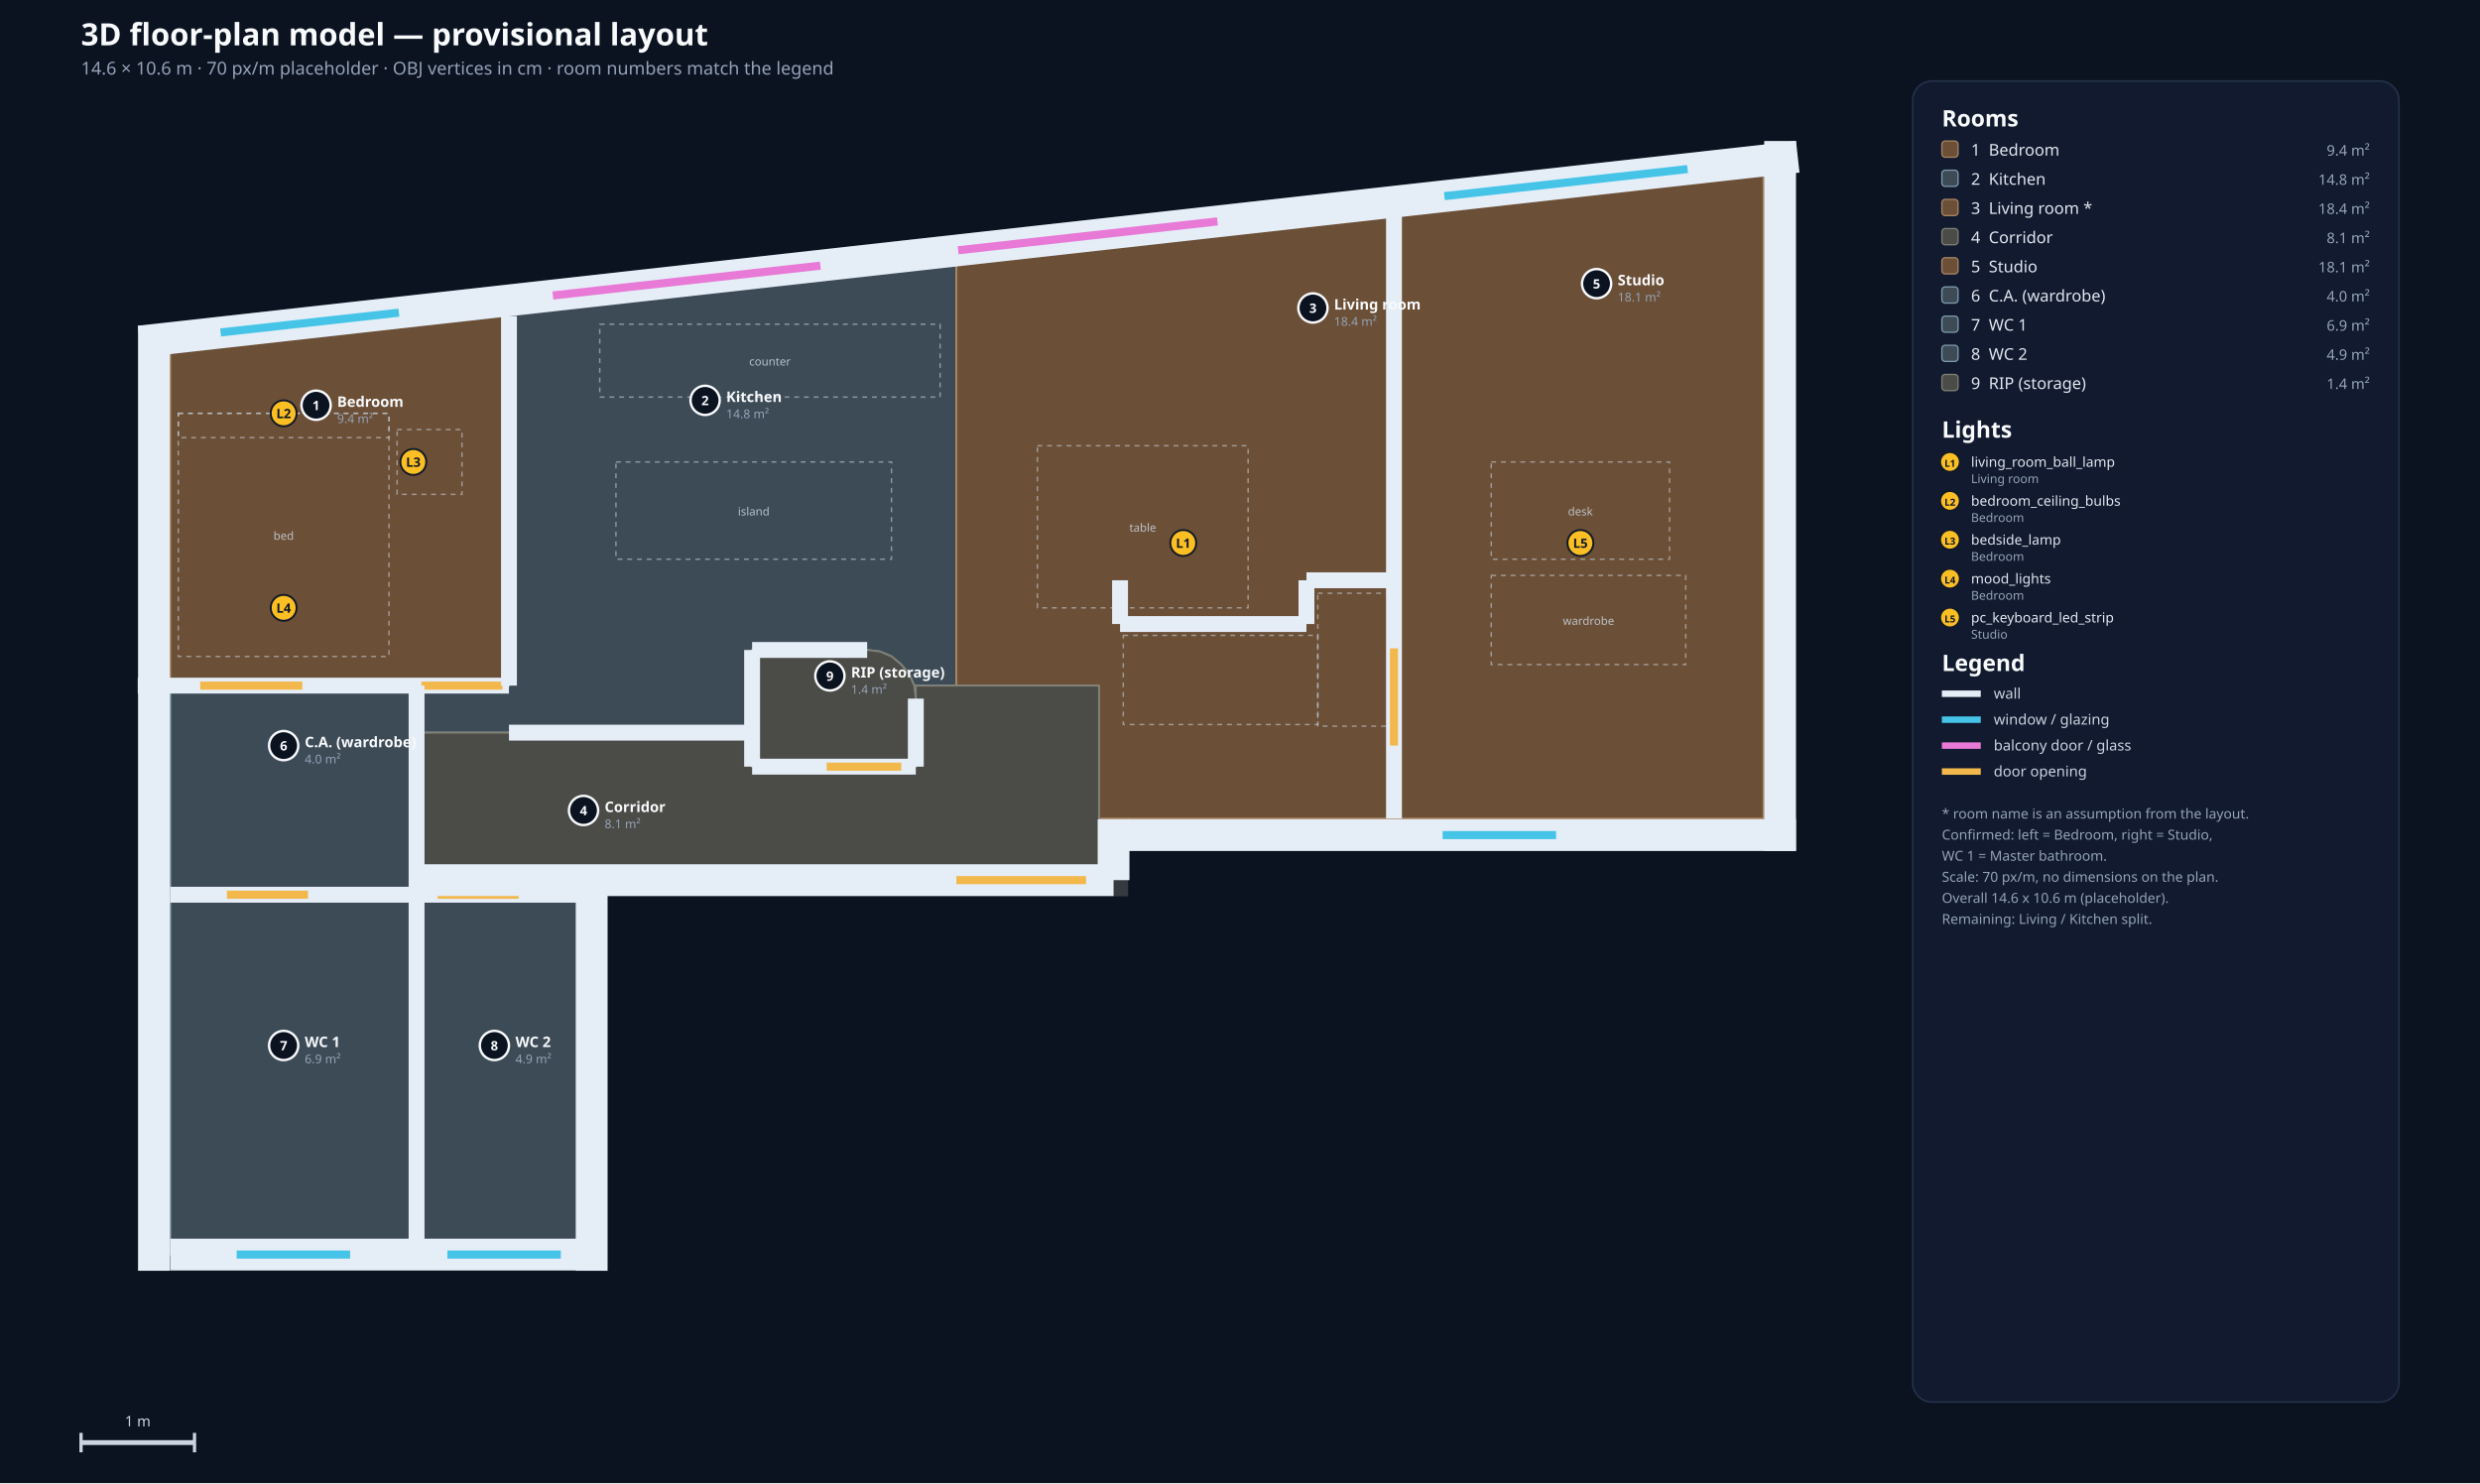
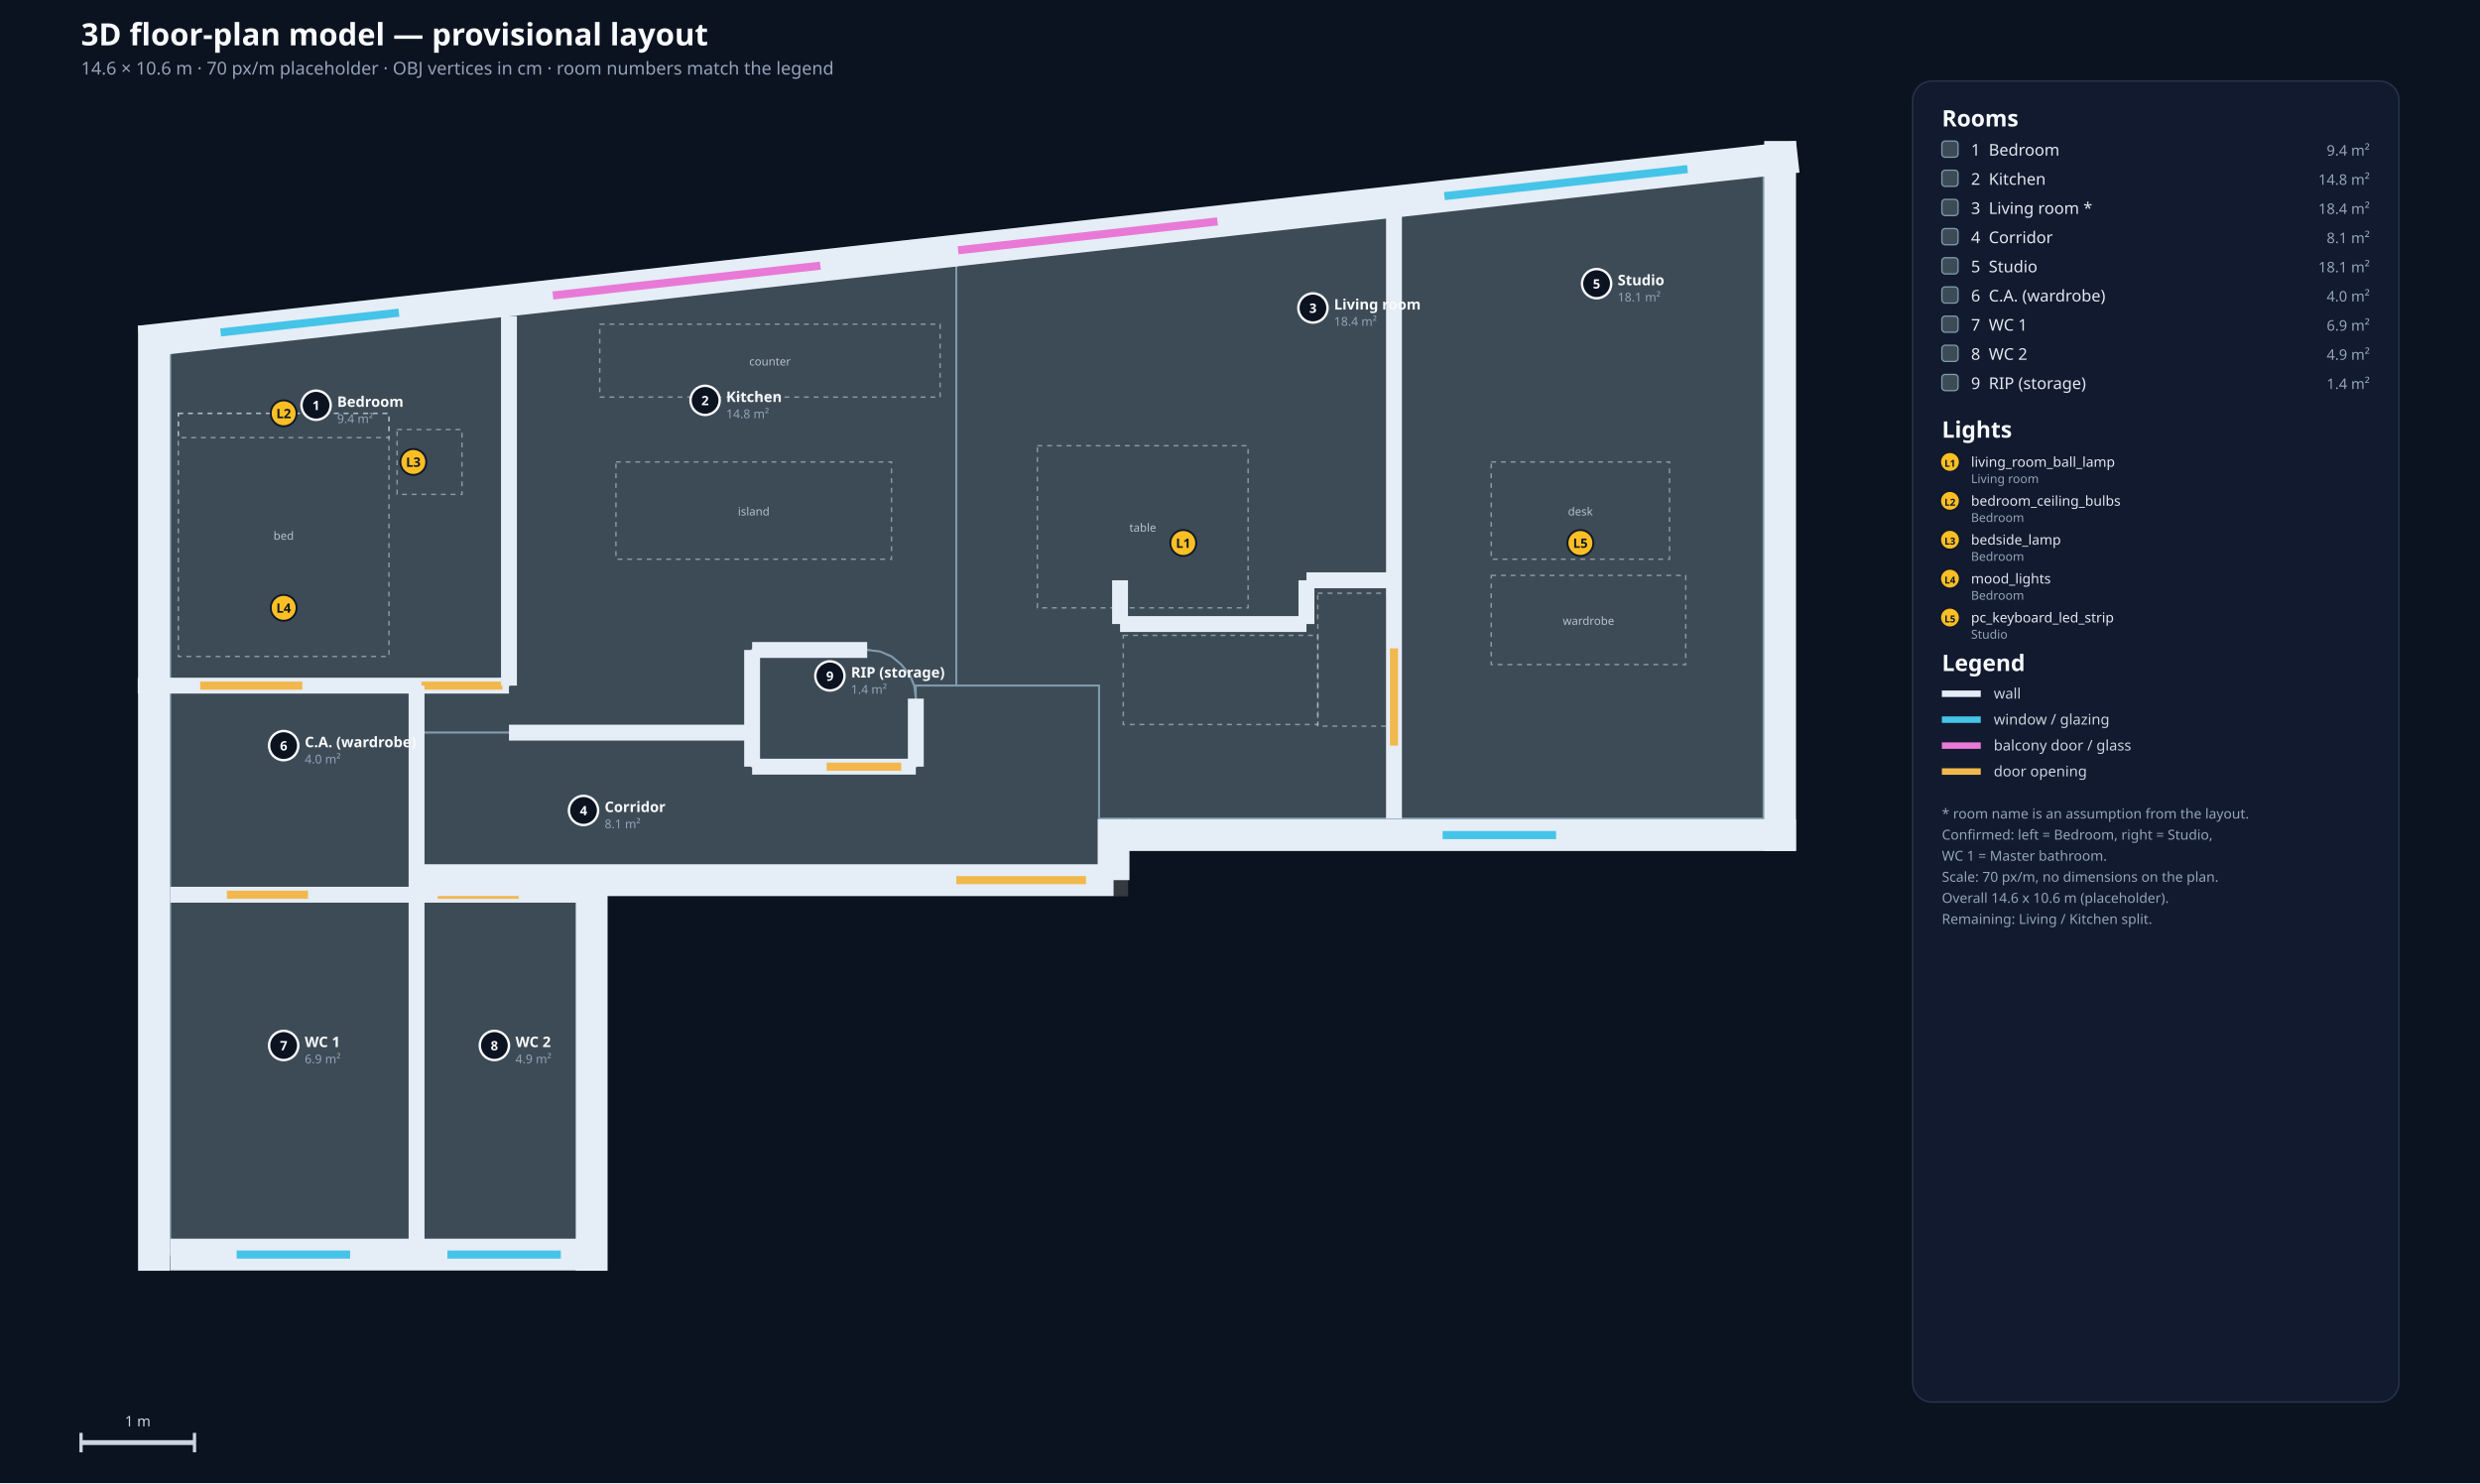
<svg xmlns="http://www.w3.org/2000/svg" width="1530" height="915" viewBox="0 0 1530 915" font-family="system-ui, sans-serif">
  <rect width="100%" height="100%" fill="#0b1220" />
  <defs>
    <marker id="arrow" markerWidth="8" markerHeight="8" refX="6" refY="3" orient="auto">
      <path d="M0,0 L0,6 L7,3 z" fill="#cbd5e1" />
    </marker>
  </defs>
  <text x="50" y="28" fill="#f8fafc" font-size="19" font-weight="700">3D floor-plan model — provisional layout</text>
  <text x="50" y="46" fill="#94a3b8" font-size="11">14.6 × 10.6 m · 70 px/m placeholder · OBJ vertices in cm · room numbers match the legend</text>
  <path d="M85 201 L1108 87 L1108 525 L696 525 L696 553 L375 553 L375 784 L85 784 Z" fill="#343a40" stroke="none" />
-   <path d="M105 213 L314 190 L314 423 L105 423 Z" fill="#6b4f37" stroke="#a98462" stroke-width="1.2" />
+   <path d="M105 213 L314 190 L314 423 L105 423 Z" fill="#3d4b56" stroke="#7f9aad" stroke-width="1.2" />
  <path d="M257 423 L314 423 L314 190 L590 159 L590 423 L564 423 L561 416 L556 410 L550 405 L543 402 L535 401 L464 401 L464 452 L257 452 Z" fill="#3d4b56" stroke="#7f9aad" stroke-width="1.2" />
-   <path d="M590 159 L860 129 L860 505 L678 505 L678 423 L590 423 Z" fill="#6b4f37" stroke="#a98462" stroke-width="1.2" />
-   <path d="M257 452 L464 452 L464 473 L565 473 L565 423 L678 423 L678 543 L257 543 Z" fill="#4b4b47" stroke="#7f7f75" stroke-width="1.2" />
-   <path d="M860 129 L1088 104 L1088 505 L860 505 Z" fill="#6b4f37" stroke="#a98462" stroke-width="1.2" />
+   <path d="M590 159 L860 129 L860 505 L678 505 L678 423 L590 423 Z" fill="#3d4b56" stroke="#7f9aad" stroke-width="1.2" />
+   <path d="M257 452 L464 452 L464 473 L565 473 L565 423 L678 423 L678 543 L257 543 Z" fill="#3d4b56" stroke="#7f9aad" stroke-width="1.2" />
+   <path d="M860 129 L1088 104 L1088 505 L860 505 Z" fill="#3d4b56" stroke="#7f9aad" stroke-width="1.2" />
  <path d="M105 423 L257 423 L257 552 L105 552 Z" fill="#3d4b56" stroke="#7f9aad" stroke-width="1.2" />
  <path d="M105 552 L257 552 L257 774 L105 774 Z" fill="#3d4b56" stroke="#7f9aad" stroke-width="1.2" />
  <path d="M257 552 L365 552 L365 774 L257 774 Z" fill="#3d4b56" stroke="#7f9aad" stroke-width="1.2" />
-   <path d="M464 401 L535 401 L543 402 L550 405 L556 410 L561 416 L564 423 L565 431 L565 473 L464 473 Z" fill="#4b4b47" stroke="#7f7f75" stroke-width="1.2" />
+   <path d="M464 401 L535 401 L543 402 L550 405 L556 410 L561 416 L564 423 L565 431 L565 473 L464 473 Z" fill="#3d4b56" stroke="#7f9aad" stroke-width="1.2" />
  <rect x="380" y="285" width="170" height="60" fill="none" stroke="#cbd5e1" stroke-width="0.9" stroke-dasharray="3 3" opacity="0.55" />
  <text x="465.0" y="318.0" fill="#cbd5e1" font-size="7" text-anchor="middle" opacity="0.85">island</text>
  <rect x="370" y="200" width="210" height="45" fill="none" stroke="#cbd5e1" stroke-width="0.9" stroke-dasharray="3 3" opacity="0.55" />
  <text x="475.0" y="225.5" fill="#cbd5e1" font-size="7" text-anchor="middle" opacity="0.85">counter</text>
  <rect x="640" y="275" width="130" height="100" fill="none" stroke="#cbd5e1" stroke-width="0.9" stroke-dasharray="3 3" opacity="0.55" />
  <text x="705.0" y="328.0" fill="#cbd5e1" font-size="7" text-anchor="middle" opacity="0.85">table</text>
  <rect x="110" y="255" width="130" height="150" fill="none" stroke="#cbd5e1" stroke-width="0.9" stroke-dasharray="3 3" opacity="0.55" />
  <text x="175.0" y="333.0" fill="#cbd5e1" font-size="7" text-anchor="middle" opacity="0.85">bed</text>
  <rect x="110" y="255" width="130" height="15" fill="none" stroke="#cbd5e1" stroke-width="0.9" stroke-dasharray="3 3" opacity="0.55" />
  <rect x="245" y="265" width="40" height="40" fill="none" stroke="#cbd5e1" stroke-width="0.9" stroke-dasharray="3 3" opacity="0.55" />
  <rect x="920" y="285" width="110" height="60" fill="none" stroke="#cbd5e1" stroke-width="0.9" stroke-dasharray="3 3" opacity="0.55" />
  <text x="975.0" y="318.0" fill="#cbd5e1" font-size="7" text-anchor="middle" opacity="0.85">desk</text>
  <rect x="920" y="355" width="120" height="55" fill="none" stroke="#cbd5e1" stroke-width="0.9" stroke-dasharray="3 3" opacity="0.55" />
  <text x="980.0" y="385.5" fill="#cbd5e1" font-size="7" text-anchor="middle" opacity="0.85">wardrobe</text>
  <rect x="693" y="392" width="120" height="55" fill="none" stroke="#cbd5e1" stroke-width="0.9" stroke-dasharray="3 3" opacity="0.55" />
  <rect x="813" y="366" width="46" height="82" fill="none" stroke="#cbd5e1" stroke-width="0.9" stroke-dasharray="3 3" opacity="0.55" />
  <line x1="86.1" y1="210.7" x2="1109.1" y2="96.7" stroke="#e5edf7" stroke-width="19.6" stroke-linecap="butt" />
  <line x1="136.1" y1="205.1" x2="246.1" y2="192.9" stroke="#45c4e8" stroke-width="5" />
  <line x1="341.1" y1="182.3" x2="506.1" y2="163.9" stroke="#e879d6" stroke-width="5" />
  <line x1="591.1" y1="154.4" x2="751.1" y2="136.6" stroke="#e879d6" stroke-width="5" />
  <line x1="891.1" y1="121.0" x2="1041.1" y2="104.3" stroke="#45c4e8" stroke-width="5" />
  <line x1="1098.2" y1="87.0" x2="1098.2" y2="525.0" stroke="#e5edf7" stroke-width="19.6" stroke-linecap="butt" />
  <line x1="1108.0" y1="515.2" x2="696.0" y2="515.2" stroke="#e5edf7" stroke-width="19.6" stroke-linecap="butt" />
  <line x1="960.0" y1="515.2" x2="890.0" y2="515.2" stroke="#45c4e8" stroke-width="5" />
  <line x1="687.0" y1="505.4" x2="687.0" y2="543.0" stroke="#e5edf7" stroke-width="19.6" stroke-linecap="butt" />
  <line x1="95.0" y1="784.0" x2="95.0" y2="201.0" stroke="#e5edf7" stroke-width="19.6" stroke-linecap="butt" />
  <line x1="85.0" y1="423.0" x2="314.0" y2="423.0" stroke="#e5edf7" stroke-width="9.8" stroke-linecap="butt" />
  <line x1="123.5" y1="423.0" x2="186.5" y2="423.0" stroke="#f2b84b" stroke-width="5" />
  <line x1="260.0" y1="423.0" x2="310.0" y2="423.0" stroke="#f2b84b" stroke-width="5" />
  <line x1="314.0" y1="195.0" x2="314.0" y2="423.0" stroke="#e5edf7" stroke-width="9.8" stroke-linecap="butt" />
  <line x1="257.0" y1="423.0" x2="257.0" y2="552.0" stroke="#e5edf7" stroke-width="9.8" stroke-linecap="butt" />
  <line x1="105.0" y1="552.0" x2="365.0" y2="552.0" stroke="#e5edf7" stroke-width="9.8" stroke-linecap="butt" />
  <line x1="140.0" y1="552.0" x2="190.0" y2="552.0" stroke="#f2b84b" stroke-width="5" />
  <line x1="270.0" y1="552.0" x2="320.0" y2="552.0" stroke="#f2b84b" stroke-width="5" />
  <line x1="257.0" y1="552.0" x2="257.0" y2="774.0" stroke="#e5edf7" stroke-width="9.8" stroke-linecap="butt" />
  <line x1="365.0" y1="552.0" x2="365.0" y2="784.0" stroke="#e5edf7" stroke-width="19.6" stroke-linecap="butt" />
  <line x1="105.0" y1="774.0" x2="365.0" y2="774.0" stroke="#e5edf7" stroke-width="19.6" stroke-linecap="butt" />
  <line x1="146.0" y1="774.0" x2="216.0" y2="774.0" stroke="#45c4e8" stroke-width="5" />
  <line x1="276.0" y1="774.0" x2="346.0" y2="774.0" stroke="#45c4e8" stroke-width="5" />
  <line x1="257.0" y1="543.0" x2="687.0" y2="543.0" stroke="#e5edf7" stroke-width="19.6" stroke-linecap="butt" />
  <line x1="590.0" y1="543.0" x2="670.0" y2="543.0" stroke="#f2b84b" stroke-width="5" />
  <line x1="314.0" y1="452.0" x2="464.0" y2="452.0" stroke="#e5edf7" stroke-width="9.8" stroke-linecap="butt" />
  <line x1="464.0" y1="401.0" x2="464.0" y2="473.0" stroke="#e5edf7" stroke-width="9.8" stroke-linecap="butt" />
  <line x1="464.0" y1="401.0" x2="535.0" y2="401.0" stroke="#e5edf7" stroke-width="9.8" stroke-linecap="butt" />
  <line x1="565.0" y1="431.0" x2="565.0" y2="473.0" stroke="#e5edf7" stroke-width="9.8" stroke-linecap="butt" />
  <line x1="464.0" y1="473.0" x2="565.0" y2="473.0" stroke="#e5edf7" stroke-width="9.8" stroke-linecap="butt" />
  <line x1="510.0" y1="473.0" x2="556.0" y2="473.0" stroke="#f2b84b" stroke-width="5" />
  <line x1="691.0" y1="358.0" x2="691.0" y2="385.0" stroke="#e5edf7" stroke-width="9.8" stroke-linecap="butt" />
  <line x1="691.0" y1="385.0" x2="806.0" y2="385.0" stroke="#e5edf7" stroke-width="9.8" stroke-linecap="butt" />
  <line x1="806.0" y1="358.0" x2="806.0" y2="385.0" stroke="#e5edf7" stroke-width="9.8" stroke-linecap="butt" />
  <line x1="806.0" y1="358.0" x2="858.0" y2="358.0" stroke="#e5edf7" stroke-width="9.8" stroke-linecap="butt" />
  <line x1="860.0" y1="133.0" x2="860.0" y2="505.0" stroke="#e5edf7" stroke-width="9.8" stroke-linecap="butt" />
  <line x1="860.0" y1="400.0" x2="860.0" y2="460.0" stroke="#f2b84b" stroke-width="5" />
  <circle cx="195" cy="250" r="9" fill="#0b1220" stroke="#f8fafc" stroke-width="1.5" />
  <text x="195" y="253" fill="#f8fafc" font-size="8" font-weight="700" text-anchor="middle">1</text>
  <text x="208" y="251" fill="#f8fafc" font-size="9" font-weight="700">Bedroom</text>
  <text x="208" y="261" fill="#94a3b8" font-size="7.5">9.4 m²</text>
  <circle cx="435" cy="247" r="9" fill="#0b1220" stroke="#f8fafc" stroke-width="1.5" />
  <text x="435" y="250" fill="#f8fafc" font-size="8" font-weight="700" text-anchor="middle">2</text>
  <text x="448" y="248" fill="#f8fafc" font-size="9" font-weight="700">Kitchen</text>
  <text x="448" y="258" fill="#94a3b8" font-size="7.5">14.8 m²</text>
  <circle cx="810" cy="190" r="9" fill="#0b1220" stroke="#f8fafc" stroke-width="1.5" />
  <text x="810" y="193" fill="#f8fafc" font-size="8" font-weight="700" text-anchor="middle">3</text>
  <text x="823" y="191" fill="#f8fafc" font-size="9" font-weight="700">Living room</text>
  <text x="823" y="201" fill="#94a3b8" font-size="7.5">18.4 m²</text>
  <circle cx="360" cy="500" r="9" fill="#0b1220" stroke="#f8fafc" stroke-width="1.5" />
  <text x="360" y="503" fill="#f8fafc" font-size="8" font-weight="700" text-anchor="middle">4</text>
  <text x="373" y="501" fill="#f8fafc" font-size="9" font-weight="700">Corridor</text>
  <text x="373" y="511" fill="#94a3b8" font-size="7.5">8.1 m²</text>
  <circle cx="985" cy="175" r="9" fill="#0b1220" stroke="#f8fafc" stroke-width="1.5" />
  <text x="985" y="178" fill="#f8fafc" font-size="8" font-weight="700" text-anchor="middle">5</text>
  <text x="998" y="176" fill="#f8fafc" font-size="9" font-weight="700">Studio</text>
  <text x="998" y="186" fill="#94a3b8" font-size="7.5">18.1 m²</text>
  <circle cx="175" cy="460" r="9" fill="#0b1220" stroke="#f8fafc" stroke-width="1.5" />
  <text x="175" y="463" fill="#f8fafc" font-size="8" font-weight="700" text-anchor="middle">6</text>
  <text x="188" y="461" fill="#f8fafc" font-size="9" font-weight="700">C.A. (wardrobe)</text>
  <text x="188" y="471" fill="#94a3b8" font-size="7.5">4.0 m²</text>
  <circle cx="175" cy="645" r="9" fill="#0b1220" stroke="#f8fafc" stroke-width="1.5" />
  <text x="175" y="648" fill="#f8fafc" font-size="8" font-weight="700" text-anchor="middle">7</text>
  <text x="188" y="646" fill="#f8fafc" font-size="9" font-weight="700">WC 1</text>
  <text x="188" y="656" fill="#94a3b8" font-size="7.5">6.9 m²</text>
  <circle cx="305" cy="645" r="9" fill="#0b1220" stroke="#f8fafc" stroke-width="1.5" />
  <text x="305" y="648" fill="#f8fafc" font-size="8" font-weight="700" text-anchor="middle">8</text>
  <text x="318" y="646" fill="#f8fafc" font-size="9" font-weight="700">WC 2</text>
  <text x="318" y="656" fill="#94a3b8" font-size="7.5">4.9 m²</text>
  <circle cx="512" cy="417" r="9" fill="#0b1220" stroke="#f8fafc" stroke-width="1.5" />
  <text x="512" y="420" fill="#f8fafc" font-size="8" font-weight="700" text-anchor="middle">9</text>
  <text x="525" y="418" fill="#f8fafc" font-size="9" font-weight="700">RIP (storage)</text>
  <text x="525" y="428" fill="#94a3b8" font-size="7.5">1.4 m²</text>
  <circle cx="730" cy="335" r="8" fill="#fbbf24" stroke="#111827" stroke-width="1.2" />
  <text x="730" y="338" fill="#111827" font-size="8" font-weight="700" text-anchor="middle">L1</text>
  <circle cx="175" cy="255" r="8" fill="#fbbf24" stroke="#111827" stroke-width="1.2" />
  <text x="175" y="258" fill="#111827" font-size="8" font-weight="700" text-anchor="middle">L2</text>
  <circle cx="255" cy="285" r="8" fill="#fbbf24" stroke="#111827" stroke-width="1.2" />
  <text x="255" y="288" fill="#111827" font-size="8" font-weight="700" text-anchor="middle">L3</text>
  <circle cx="175" cy="375" r="8" fill="#fbbf24" stroke="#111827" stroke-width="1.2" />
  <text x="175" y="378" fill="#111827" font-size="8" font-weight="700" text-anchor="middle">L4</text>
  <circle cx="975" cy="335" r="8" fill="#fbbf24" stroke="#111827" stroke-width="1.2" />
  <text x="975" y="338" fill="#111827" font-size="8" font-weight="700" text-anchor="middle">L5</text>
  <rect x="1180" y="50" width="300" height="815" rx="12" fill="#111a2e" stroke="#24324a" />
  <text x="1198" y="78" fill="#f8fafc" font-size="14" font-weight="700">Rooms</text>
-   <rect x="1198" y="87" width="10" height="10" rx="2" fill="#6b4f37" stroke="#a98462" stroke-width="0.8" />
+   <rect x="1198" y="87" width="10" height="10" rx="2" fill="#3d4b56" stroke="#7f9aad" stroke-width="0.8" />
  <text x="1216" y="96" fill="#e2e8f0" font-size="10">1  Bedroom</text>
  <text x="1462" y="96" fill="#94a3b8" font-size="9" text-anchor="end">9.4 m²</text>
  <rect x="1198" y="105" width="10" height="10" rx="2" fill="#3d4b56" stroke="#7f9aad" stroke-width="0.8" />
  <text x="1216" y="114" fill="#e2e8f0" font-size="10">2  Kitchen</text>
  <text x="1462" y="114" fill="#94a3b8" font-size="9" text-anchor="end">14.8 m²</text>
-   <rect x="1198" y="123" width="10" height="10" rx="2" fill="#6b4f37" stroke="#a98462" stroke-width="0.8" />
+   <rect x="1198" y="123" width="10" height="10" rx="2" fill="#3d4b56" stroke="#7f9aad" stroke-width="0.8" />
  <text x="1216" y="132" fill="#e2e8f0" font-size="10">3  Living room *</text>
  <text x="1462" y="132" fill="#94a3b8" font-size="9" text-anchor="end">18.4 m²</text>
-   <rect x="1198" y="141" width="10" height="10" rx="2" fill="#4b4b47" stroke="#7f7f75" stroke-width="0.8" />
+   <rect x="1198" y="141" width="10" height="10" rx="2" fill="#3d4b56" stroke="#7f9aad" stroke-width="0.8" />
  <text x="1216" y="150" fill="#e2e8f0" font-size="10">4  Corridor</text>
  <text x="1462" y="150" fill="#94a3b8" font-size="9" text-anchor="end">8.1 m²</text>
-   <rect x="1198" y="159" width="10" height="10" rx="2" fill="#6b4f37" stroke="#a98462" stroke-width="0.8" />
+   <rect x="1198" y="159" width="10" height="10" rx="2" fill="#3d4b56" stroke="#7f9aad" stroke-width="0.8" />
  <text x="1216" y="168" fill="#e2e8f0" font-size="10">5  Studio</text>
  <text x="1462" y="168" fill="#94a3b8" font-size="9" text-anchor="end">18.1 m²</text>
  <rect x="1198" y="177" width="10" height="10" rx="2" fill="#3d4b56" stroke="#7f9aad" stroke-width="0.8" />
  <text x="1216" y="186" fill="#e2e8f0" font-size="10">6  C.A. (wardrobe)</text>
  <text x="1462" y="186" fill="#94a3b8" font-size="9" text-anchor="end">4.0 m²</text>
  <rect x="1198" y="195" width="10" height="10" rx="2" fill="#3d4b56" stroke="#7f9aad" stroke-width="0.8" />
  <text x="1216" y="204" fill="#e2e8f0" font-size="10">7  WC 1</text>
  <text x="1462" y="204" fill="#94a3b8" font-size="9" text-anchor="end">6.9 m²</text>
  <rect x="1198" y="213" width="10" height="10" rx="2" fill="#3d4b56" stroke="#7f9aad" stroke-width="0.8" />
  <text x="1216" y="222" fill="#e2e8f0" font-size="10">8  WC 2</text>
  <text x="1462" y="222" fill="#94a3b8" font-size="9" text-anchor="end">4.9 m²</text>
-   <rect x="1198" y="231" width="10" height="10" rx="2" fill="#4b4b47" stroke="#7f7f75" stroke-width="0.8" />
+   <rect x="1198" y="231" width="10" height="10" rx="2" fill="#3d4b56" stroke="#7f9aad" stroke-width="0.8" />
  <text x="1216" y="240" fill="#e2e8f0" font-size="10">9  RIP (storage)</text>
  <text x="1462" y="240" fill="#94a3b8" font-size="9" text-anchor="end">1.4 m²</text>
  <text x="1198" y="270" fill="#f8fafc" font-size="14" font-weight="700">Lights</text>
  <circle cx="1203" cy="285" r="6" fill="#fbbf24" stroke="#111827" stroke-width="1" />
  <text x="1203" y="288" fill="#111827" font-size="6" font-weight="700" text-anchor="middle">L1</text>
  <text x="1216" y="288" fill="#e2e8f0" font-size="8.5">living_room_ball_lamp</text>
  <text x="1216" y="298" fill="#94a3b8" font-size="7.5">Living room</text>
  <circle cx="1203" cy="309" r="6" fill="#fbbf24" stroke="#111827" stroke-width="1" />
  <text x="1203" y="312" fill="#111827" font-size="6" font-weight="700" text-anchor="middle">L2</text>
  <text x="1216" y="312" fill="#e2e8f0" font-size="8.5">bedroom_ceiling_bulbs</text>
  <text x="1216" y="322" fill="#94a3b8" font-size="7.5">Bedroom</text>
  <circle cx="1203" cy="333" r="6" fill="#fbbf24" stroke="#111827" stroke-width="1" />
  <text x="1203" y="336" fill="#111827" font-size="6" font-weight="700" text-anchor="middle">L3</text>
  <text x="1216" y="336" fill="#e2e8f0" font-size="8.5">bedside_lamp</text>
  <text x="1216" y="346" fill="#94a3b8" font-size="7.5">Bedroom</text>
  <circle cx="1203" cy="357" r="6" fill="#fbbf24" stroke="#111827" stroke-width="1" />
  <text x="1203" y="360" fill="#111827" font-size="6" font-weight="700" text-anchor="middle">L4</text>
  <text x="1216" y="360" fill="#e2e8f0" font-size="8.5">mood_lights</text>
  <text x="1216" y="370" fill="#94a3b8" font-size="7.5">Bedroom</text>
  <circle cx="1203" cy="381" r="6" fill="#fbbf24" stroke="#111827" stroke-width="1" />
  <text x="1203" y="384" fill="#111827" font-size="6" font-weight="700" text-anchor="middle">L5</text>
  <text x="1216" y="384" fill="#e2e8f0" font-size="8.5">pc_keyboard_led_strip</text>
  <text x="1216" y="394" fill="#94a3b8" font-size="7.5">Studio</text>
  <text x="1198" y="414" fill="#f8fafc" font-size="14" font-weight="700">Legend</text>
  <line x1="1198" y1="428" x2="1222" y2="428" stroke="#e5edf7" stroke-width="4" />
  <text x="1230" y="431" fill="#cbd5e1" font-size="9">wall</text>
  <line x1="1198" y1="444" x2="1222" y2="444" stroke="#45c4e8" stroke-width="4" />
  <text x="1230" y="447" fill="#cbd5e1" font-size="9">window / glazing</text>
  <line x1="1198" y1="460" x2="1222" y2="460" stroke="#e879d6" stroke-width="4" />
  <text x="1230" y="463" fill="#cbd5e1" font-size="9">balcony door / glass</text>
  <line x1="1198" y1="476" x2="1222" y2="476" stroke="#f2b84b" stroke-width="4" />
  <text x="1230" y="479" fill="#cbd5e1" font-size="9">door opening</text>
  <text x="1198" y="505" fill="#94a3b8" font-size="8.5">* room name is an assumption from the layout.</text>
  <text x="1198" y="518" fill="#94a3b8" font-size="8.5">Confirmed: left = Bedroom, right = Studio,</text>
  <text x="1198" y="531" fill="#94a3b8" font-size="8.5">WC 1 = Master bathroom.</text>
  <text x="1198" y="544" fill="#94a3b8" font-size="8.5">Scale: 70 px/m, no dimensions on the plan.</text>
  <text x="1198" y="557" fill="#94a3b8" font-size="8.5">Overall 14.6 x 10.6 m (placeholder).</text>
  <text x="1198" y="570" fill="#94a3b8" font-size="8.5">Remaining: Living / Kitchen split.</text>
  <line x1="50" y1="890" x2="120" y2="890" stroke="#cbd5e1" stroke-width="3" />
  <line x1="50" y1="884" x2="50" y2="896" stroke="#cbd5e1" stroke-width="2" />
  <line x1="120" y1="884" x2="120" y2="896" stroke="#cbd5e1" stroke-width="2" />
  <text x="85" y="880" fill="#cbd5e1" font-size="9" text-anchor="middle">1 m</text>
</svg>
